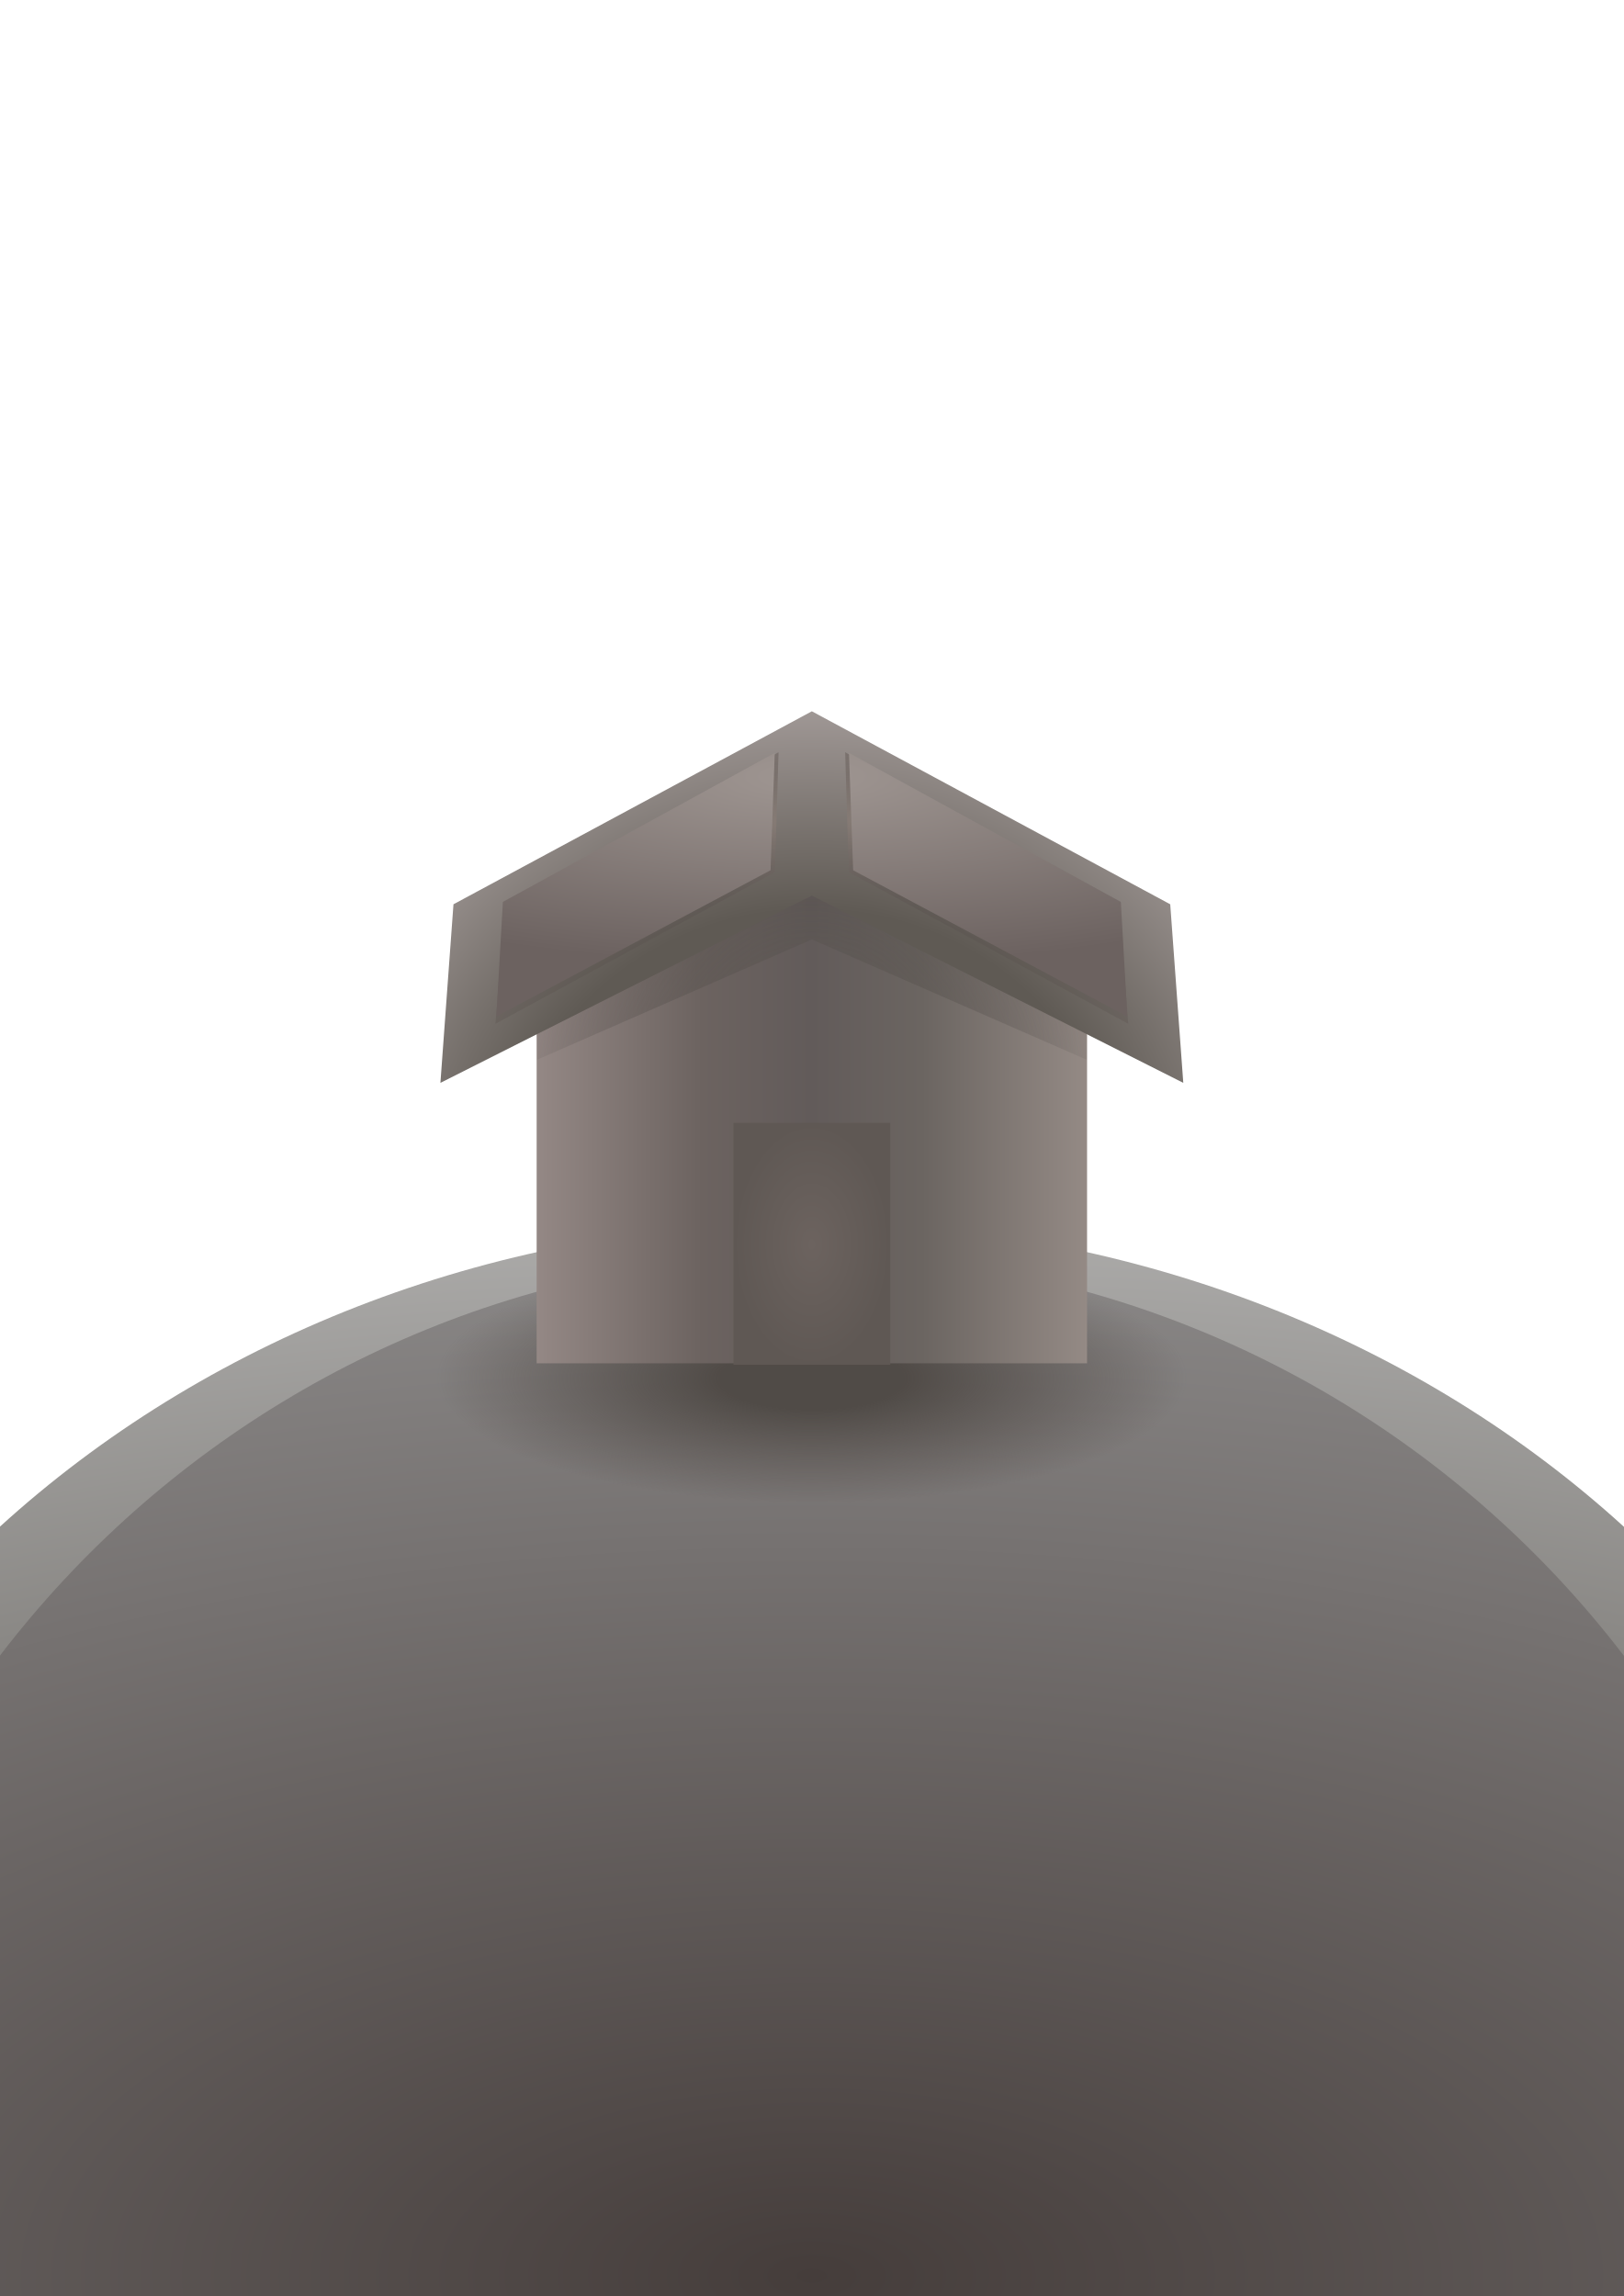
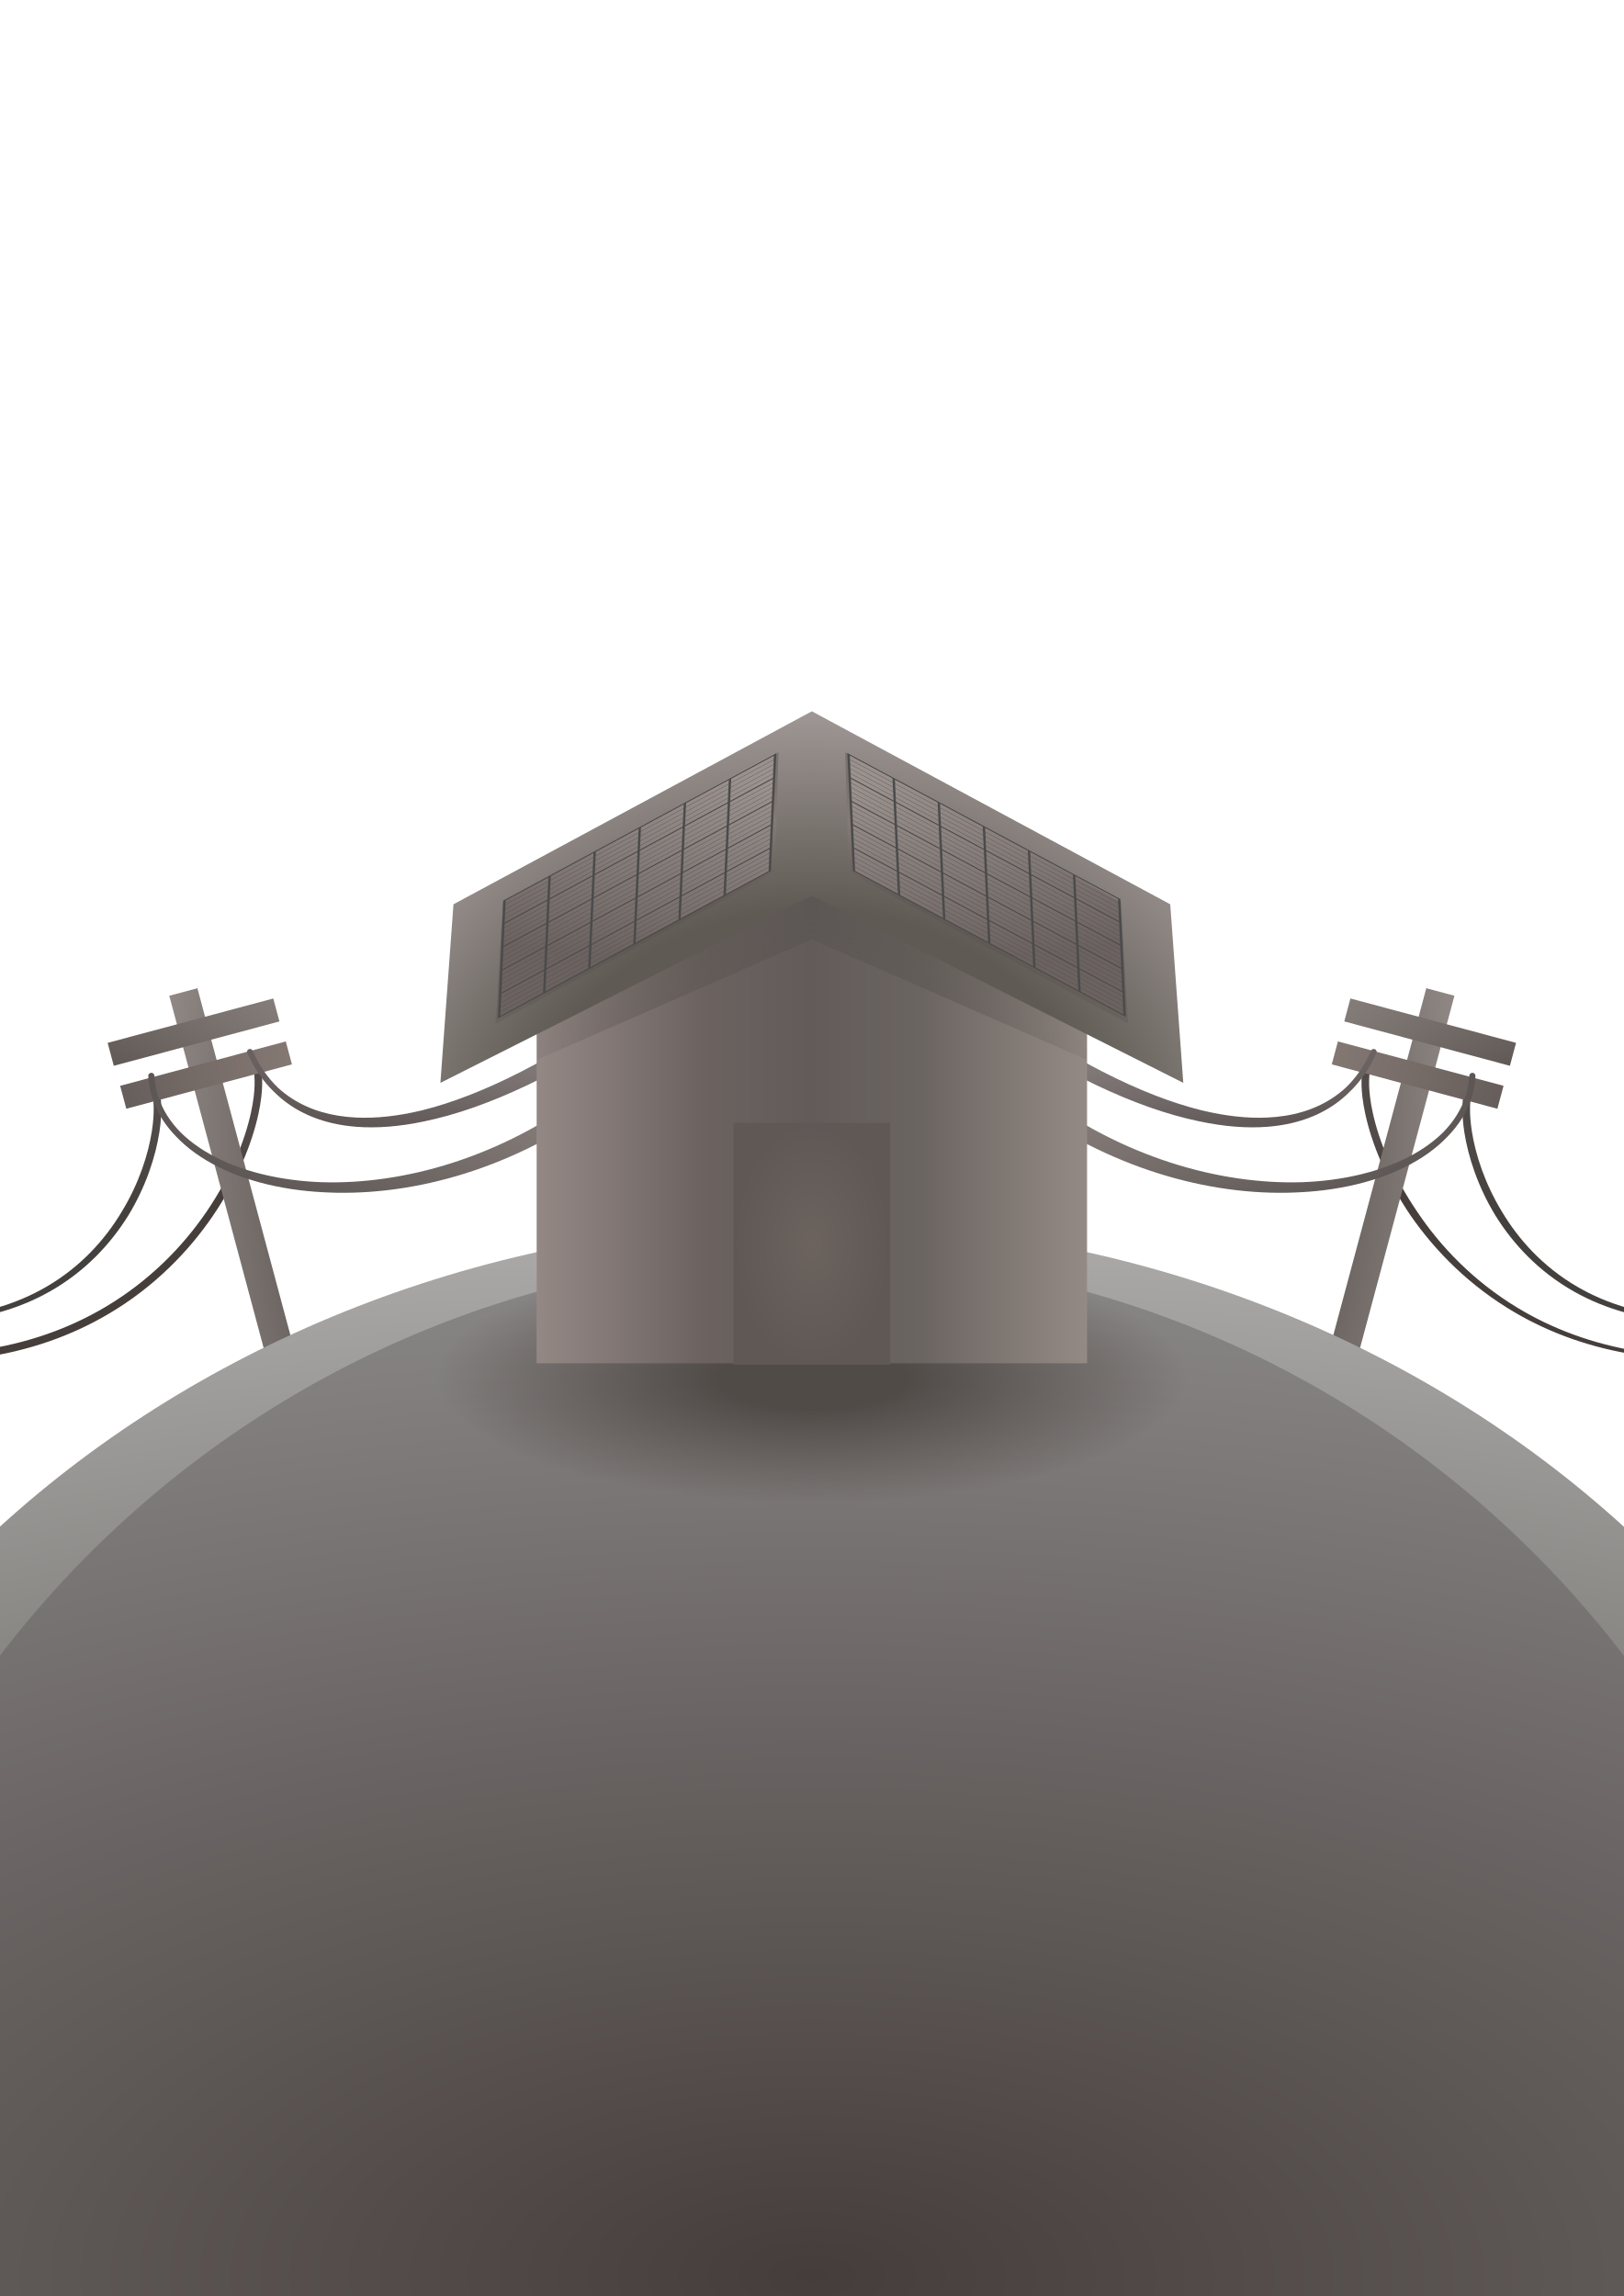
<svg xmlns="http://www.w3.org/2000/svg" xmlns:xlink="http://www.w3.org/1999/xlink" width="210mm" height="297mm" viewBox="0 0 210 297" version="1.1" id="svg1">
-   <defs>
+   <defs id="defs1">
+     <linearGradient id="linearGradient49">
+       <stop style="stop-color:#514a48;stop-opacity:1;" offset="0.751" id="stop50" />
+       <stop style="stop-color:#463e3b;stop-opacity:1;" offset="1" id="stop51" />
+     </linearGradient>
+     <linearGradient id="linearGradient48">
+       <stop style="stop-color:#514c49;stop-opacity:1;" offset="0.746" id="stop48" />
+       <stop style="stop-color:#43403d;stop-opacity:1;" offset="1" id="stop49" />
+     </linearGradient>
+     <linearGradient id="linearGradient45">
+       <stop style="stop-color:#a19691;stop-opacity:1;" offset="0" id="stop46" />
+       <stop style="stop-color:#5c5654;stop-opacity:1;" offset="1" id="stop47" />
+     </linearGradient>
+     <linearGradient id="linearGradient44">
+       <stop style="stop-color:#9d9795;stop-opacity:1;" offset="0" id="stop44" />
+       <stop style="stop-color:#5e5654;stop-opacity:1;" offset="1" id="stop45" />
+     </linearGradient>
+     <linearGradient id="linearGradient38">
+       <stop style="stop-color:#857d7a;stop-opacity:1;" offset="0.4" id="stop39" />
+       <stop style="stop-color:#5f5855;stop-opacity:1;" offset="0.604" id="stop40" />
+     </linearGradient>
+     <linearGradient id="linearGradient36">
+       <stop style="stop-color:#897c77;stop-opacity:1;" offset="0.397" id="stop37" />
+       <stop style="stop-color:#5f5855;stop-opacity:1;" offset="0.602" id="stop38" />
+     </linearGradient>
+     <linearGradient id="linearGradient35">
+       <stop style="stop-color:#524c49;stop-opacity:1;" offset="0.398" id="stop35" />
+       <stop style="stop-color:#9e9592;stop-opacity:1;" offset="0.597" id="stop36" />
+     </linearGradient>
+     <linearGradient id="linearGradient32">
+       <stop style="stop-color:#b6b2af;stop-opacity:1;" offset="0" id="stop32" />
+       <stop style="stop-color:#857978;stop-opacity:1;" offset="1" id="stop33" />
+     </linearGradient>
+     <linearGradient id="linearGradient23">
+       <stop style="stop-color:#6a6562;stop-opacity:1;" offset="0" id="stop30" />
+       <stop style="stop-color:#bebebe;stop-opacity:1;" offset="1" id="stop31" />
+     </linearGradient>
+     <linearGradient id="linearGradient13">
+       <stop style="stop-color:#504949;stop-opacity:1;" offset="0" id="stop14" />
+       <stop style="stop-color:#6c6361;stop-opacity:1;" offset="1" id="stop20" />
+     </linearGradient>
+     <linearGradient id="linearGradient11">
+       <stop style="stop-color:#9a9a9a;stop-opacity:1;" offset="0" id="stop12" />
+       <stop style="stop-color:#877776;stop-opacity:1;" offset="1" id="stop13" />
+     </linearGradient>
+     <linearGradient id="linearGradient9">
+       <stop style="stop-color:#808080;stop-opacity:0;" offset="0.295" id="stop10" />
+       <stop style="stop-color:#a3958f;stop-opacity:1;" offset="1" id="stop11" />
+     </linearGradient>
+     <linearGradient id="linearGradient5">
+       <stop style="stop-color:#cfcbca;stop-opacity:1;" offset="0" id="stop7" />
+       <stop style="stop-color:#a1958f;stop-opacity:1;" offset="1" id="stop9" />
+     </linearGradient>
    <linearGradient id="linearGradient29">
      <stop style="stop-color:#887d77;stop-opacity:1;" offset="0" id="stop28" />
      <stop style="stop-color:#524a48;stop-opacity:0.252;" offset="1" id="stop29" />
    </linearGradient>
    <linearGradient id="linearGradient25">
      <stop style="stop-color:#9f9692;stop-opacity:1;" offset="0" id="stop26" />
      <stop style="stop-color:#6c6260;stop-opacity:1;" offset="1" id="stop27" />
    </linearGradient>
    <linearGradient id="linearGradient24">
      <stop style="stop-color:#6c6860;stop-opacity:0.9;" offset="0" id="stop23" />
      <stop style="stop-color:#433d3c;stop-opacity:0;" offset="1" id="stop24" />
    </linearGradient>
    <linearGradient id="linearGradient19">
      <stop style="stop-color:#6c635f;stop-opacity:1;" offset="0" id="stop22" />
      <stop style="stop-color:#5f5854;stop-opacity:1;" offset="1" id="stop21" />
    </linearGradient>
    <linearGradient id="linearGradient18">
      <stop style="stop-color:#504b47;stop-opacity:1;" offset="0.246" id="stop18" />
      <stop style="stop-color:#524a46;stop-opacity:0;" offset="1" id="stop19" />
    </linearGradient>
    <linearGradient id="linearGradient17">
      <stop style="stop-color:#45413b;stop-opacity:1;" offset="0" id="stop16" />
      <stop style="stop-color:#cdcdcd;stop-opacity:1;" offset="1" id="stop17" />
    </linearGradient>
    <linearGradient id="linearGradient6">
      <stop style="stop-color:#5f5a54;stop-opacity:1;" offset="0.501" id="stop15" />
      <stop style="stop-color:#b8afae;stop-opacity:1;" offset="1" id="stop8" />
    </linearGradient>
    <linearGradient id="linearGradient2">
      <stop style="stop-color:#948885;stop-opacity:1;" offset="0" id="stop3" />
      <stop style="stop-color:#6c6360;stop-opacity:1;" offset="0.3" id="stop5" />
      <stop style="stop-color:#625b5a;stop-opacity:1;" offset="0.499" id="stop25" />
      <stop style="stop-color:#6b6561;stop-opacity:1;" offset="0.7" id="stop6" />
      <stop style="stop-color:#948a85;stop-opacity:1;" offset="1" id="stop4" />
    </linearGradient>
    <linearGradient id="linearGradient1">
      <stop style="stop-color:#453d3b;stop-opacity:1;" offset="0" id="stop1" />
      <stop style="stop-color:#a6a6a6;stop-opacity:1;" offset="1" id="stop2" />
    </linearGradient>
    <radialGradient xlink:href="#linearGradient1" id="radialGradient2" cx="-0.874" cy="518.892" fx="-0.874" fy="518.892" r="732.914" gradientUnits="userSpaceOnUse" gradientTransform="matrix(3.067423,0,0,1.426778,1.80601,-221.4517)" />
    <linearGradient xlink:href="#linearGradient2" id="linearGradient4" x1="158.114" y1="466.488" x2="427.169" y2="466.488" gradientUnits="userSpaceOnUse" />
    <radialGradient xlink:href="#linearGradient6" id="radialGradient15" cx="411.539" cy="643.796" fx="411.539" fy="643.796" r="229.434" gradientTransform="matrix(1.379635,0,0,1.263598,-156.2345,-274.1769)" gradientUnits="userSpaceOnUse" />
    <radialGradient xlink:href="#linearGradient17" id="radialGradient2-0" cx="-0.874" cy="518.892" fx="-0.874" fy="518.892" r="732.914" gradientUnits="userSpaceOnUse" gradientTransform="matrix(2.829547,0,0,1.328829,1.598212,-170.6267)" />
    <radialGradient xlink:href="#linearGradient18" id="radialGradient19" cx="269.934" cy="646.112" fx="269.934" fy="646.112" r="122.304" gradientUnits="userSpaceOnUse" />
    <radialGradient xlink:href="#linearGradient19" id="radialGradient22" cx="397.488" cy="608.432" fx="397.488" fy="608.432" r="36.135" gradientTransform="matrix(1,0,0,1.863248,0,-525.2276)" gradientUnits="userSpaceOnUse" />
    <radialGradient xlink:href="#linearGradient24" id="radialGradient15-4" cx="411.539" cy="643.796" fx="411.539" fy="643.796" r="229.434" gradientTransform="matrix(0.7522681,0,0,1.16317,101.9514,-209.5216)" gradientUnits="userSpaceOnUse" />
    <radialGradient xlink:href="#linearGradient25" id="radialGradient27" cx="396.063" cy="296.697" fx="395.319" fy="309.022" r="154.002" gradientTransform="matrix(2.187249,0,0,0.6458192,-471.1601,180.6709)" gradientUnits="userSpaceOnUse" />
    <radialGradient xlink:href="#linearGradient29" id="radialGradient27-9" cx="397.627" cy="307.84" fx="397.627" fy="326.606" r="154.002" gradientTransform="matrix(2.187249,0,0,0.3513249,-471.1601,286.9638)" gradientUnits="userSpaceOnUse" />
+     <radialGradient xlink:href="#linearGradient5" id="radialGradient9" cx="252.021" cy="464.509" fx="252.021" fy="464.509" r="76.594" gradientUnits="userSpaceOnUse" />
+     <radialGradient xlink:href="#linearGradient9" id="radialGradient11" cx="65.063" cy="122.151" fx="65.063" fy="122.151" r="31.298" gradientUnits="userSpaceOnUse" />
+     <radialGradient xlink:href="#linearGradient11" id="radialGradient13" cx="337.724" cy="517.013" fx="337.724" fy="517.013" r="57.289" gradientTransform="matrix(1,0,0,1.261523,0,-135.2109)" gradientUnits="userSpaceOnUse" />
+     <radialGradient xlink:href="#linearGradient13" id="radialGradient20" cx="337.724" cy="516.972" fx="337.724" fy="516.972" r="57.289" gradientTransform="matrix(1,0,0,1.254144,0,-131.3856)" gradientUnits="userSpaceOnUse" />
+     <linearGradient xlink:href="#linearGradient23" id="linearGradient31" x1="406.204" y1="655.145" x2="406.204" y2="536.823" gradientUnits="userSpaceOnUse" />
+     <radialGradient xlink:href="#linearGradient32" id="radialGradient33" cx="57.201" cy="138.1" fx="57.201" fy="138.1" r="3.432" gradientUnits="userSpaceOnUse" />
+     <radialGradient xlink:href="#linearGradient35" id="radialGradient36" cx="401.09" cy="633.819" fx="401.09" fy="633.819" r="303.407" gradientTransform="matrix(1.806022,-0.483922,0.6027375,2.249447,-701.7695,-617.9699)" gradientUnits="userSpaceOnUse" />
+     <radialGradient xlink:href="#linearGradient36" id="radialGradient38" cx="-372.752" cy="807.655" fx="-372.752" fy="807.655" r="417.573" gradientTransform="matrix(1.792718,-0.4803573,0.1624265,0.606184,157.0756,210.5864)" gradientUnits="userSpaceOnUse" />
+     <radialGradient xlink:href="#linearGradient38" id="radialGradient40" cx="328.443" cy="476.772" fx="328.443" fy="476.772" r="425.123" gradientTransform="matrix(1.892144,-0.5069984,0.09842429,0.3673245,-349.5831,570.1585)" gradientUnits="userSpaceOnUse" />
+     <radialGradient xlink:href="#linearGradient44" id="radialGradient45" cx="400.342" cy="97.072" fx="400.342" fy="97.072" r="276.085" gradientTransform="matrix(1.23256,0,0,0.2102368,-92.29149,487.4603)" gradientUnits="userSpaceOnUse" />
+     <radialGradient xlink:href="#linearGradient45" id="radialGradient47" cx="396.85" cy="365.407" fx="396.85" fy="365.407" r="324.373" gradientTransform="matrix(1,0,0,0.2667968,0,439.3135)" gradientUnits="userSpaceOnUse" />
+     <radialGradient xlink:href="#linearGradient48" id="radialGradient49" cx="396.85" cy="404.899" fx="396.85" fy="404.899" r="439.531" gradientTransform="matrix(0.9940376,0,0,0.2354222,2.366189,430.1505)" gradientUnits="userSpaceOnUse" />
+     <radialGradient xlink:href="#linearGradient49" id="radialGradient51" cx="396.85" cy="324.408" fx="396.85" fy="324.408" r="431.623" gradientTransform="matrix(1,0,0,0.1181404,0,498.1797)" gradientUnits="userSpaceOnUse" />
  </defs>
-   <g id="layer1">
-     <path style="fill:url(#radialGradient2-0);stroke:none;stroke-width:3.984;stroke-linecap:round;stroke-miterlimit:2.1" id="path1-8" transform="matrix(0.2003662,0,0,0.1785132,105.175,196.3118)" d="M 732.04,518.892 A 732.914,732.914 0 0 1 -0.874,1251.806 732.914,732.914 0 0 1 -733.787,518.892 732.914,732.914 0 0 1 -0.874,-214.021 732.914,732.914 0 0 1 732.04,518.891" />
-     <path style="fill:url(#radialGradient2);stroke:none;stroke-width:3.984;stroke-linecap:round;stroke-miterlimit:2.1" id="path1" transform="matrix(0.1802971,0,0,0.1802971,105.1575,200.8381)" d="M 732.04,518.892 A 732.914,732.914 0 0 1 -0.874,1251.806 732.914,732.914 0 0 1 -733.787,518.892 732.914,732.914 0 0 1 -0.874,-214.021 732.914,732.914 0 0 1 732.04,518.891" />
-   </g>
-   <g id="layer3">
-     <circle style="fill:url(#radialGradient19);stroke:none;stroke-width:3.984;stroke-linecap:round;stroke-miterlimit:2.1" id="path17" transform="matrix(0.396875,0,0,0.1320542,-2.129979,92.98304)" r="122.304" cy="646.112" cx="269.934" />
-     <rect style="fill:url(#linearGradient4);stroke:none;stroke-width:3.984;stroke-linecap:round;stroke-miterlimit:2.1" id="rect2" width="269.055" height="253.255" x="158.114" y="340.763" transform="matrix(0.2645833,0,0,0.255993,27.57199,24.28649)" rx="0" ry="0" />
-     <rect style="fill:url(#radialGradient22);stroke:none;stroke-width:3.984;stroke-linecap:round;stroke-miterlimit:2.1" id="rect19" width="72.271" height="133.916" x="361.353" y="541.103" transform="matrix(0.2805738,0,0,0.233688,-6.524817,18.79774)" />
-     <path style="display:inline;fill:url(#radialGradient15-4);stroke:none;stroke-width:3.984;stroke-linecap:round;stroke-miterlimit:2.1" d="M 411.539,280.602 264.127,396.557 v 69.611 l 147.412,-64.537 147.414,64.537 v -69.611 z" id="path2-1" transform="matrix(0.2412237,0,0,0.2412237,5.727021,24.63826)" />
-     <path style="display:inline;fill:url(#radialGradient15);stroke:none;stroke-width:3.984;stroke-linecap:round;stroke-miterlimit:2.1;stroke-dasharray:none" d="M 411.539,289.609 222.938,391.193 216.066,485.186 411.539,386.625 607.014,485.186 600.143,391.193 Z" id="path2" transform="matrix(0.245757,0,0,0.245757,3.861206,20.83544)" />
-     <path style="fill:url(#radialGradient27-9);stroke:none;stroke-width:3.7;stroke-linecap:round;stroke-miterlimit:2.1;stroke-dasharray:none" d="m 248.109,444.874 134.097,-76.765 -1.791,58.648 -136.583,74.133 z m 300.744,0 -134.097,-76.765 1.791,58.648 136.583,74.133 z" id="path25-2" transform="matrix(0.2645833,0,0,0.2645833,-0.4313317,-0.09564009)" />
-     <path style="fill:url(#radialGradient27);stroke:none;stroke-width:3.7;stroke-linecap:round;stroke-miterlimit:2.1;stroke-dasharray:none" d="m 245.816,440.943 132.896,-72.834 -2.05,57.364 -134.031,71.486 z m 302.07,0 -132.896,-72.834 2.05,57.364 134.031,71.486 z" id="path25" transform="scale(0.2645833)" />
+   <g id="layer2" style="display:inline">
+     <g id="layer4" style="display:inline">
+       <path style="display:inline;fill:url(#radialGradient49);fill-rule:nonzero;stroke:none;stroke-width:3.7;stroke-linecap:round;stroke-miterlimit:2.1" d="m 718.416,527.865 c -0.492,0.54 -0.915,1.17 -1.279,1.858 -0.364,0.69 -0.678,1.455 -0.946,2.28 -0.534,1.646 -0.905,3.587 -1.115,5.75 -0.025,0.259 -0.048,0.522 -0.069,0.788 -0.048,0.618 -0.084,1.255 -0.107,1.909 -0.013,0.352 -0.022,0.71 -0.027,1.073 -0.024,1.588 0.022,3.274 0.14,5.044 0.144,2.165 0.397,4.459 0.766,6.856 0.921,5.991 2.564,12.645 5.049,19.564 2.484,6.92 5.813,14.115 10.108,21.185 8.718,14.071 21.273,27.584 38.597,37.338 15.256,8.589 34.16,14.237 57.331,14.829 3.139,0.098 6.357,0.102 9.656,0.009 1.377,-0.039 1.319,-2.105 -0.058,-2.066 -3.259,0.092 -6.436,0.087 -9.533,-0.009 -22.848,-0.838 -41.282,-6.652 -55.988,-15.22 -16.698,-9.729 -28.653,-23.045 -36.842,-36.802 -4.158,-6.844 -7.382,-13.813 -9.788,-20.514 -2.406,-6.702 -3.99,-13.126 -4.874,-18.876 -0.353,-2.299 -0.594,-4.488 -0.731,-6.541 -0.112,-1.678 -0.154,-3.264 -0.132,-4.743 0.005,-0.338 0.013,-0.669 0.025,-0.995 0.022,-0.606 0.055,-1.191 0.099,-1.755 0.019,-0.243 0.04,-0.482 0.063,-0.716 0.192,-1.974 0.521,-3.639 0.952,-4.966 0.215,-0.662 0.45,-1.225 0.698,-1.694 0.248,-0.47 0.5,-0.829 0.742,-1.094 1.662,-1.823 -1.073,-4.316 -2.735,-2.493 z m -643.13,0 c 0.492,0.54 0.915,1.17 1.279,1.858 0.364,0.69 0.678,1.455 0.946,2.28 0.534,1.646 0.905,3.587 1.115,5.75 0.025,0.259 0.048,0.522 0.069,0.788 0.048,0.618 0.084,1.255 0.107,1.909 0.013,0.352 0.022,0.71 0.027,1.073 0.024,1.588 -0.022,3.274 -0.14,5.044 -0.144,2.165 -0.397,4.459 -0.766,6.856 -0.921,5.991 -2.564,12.645 -5.049,19.564 -2.484,6.92 -5.813,14.115 -10.108,21.185 -8.718,14.071 -21.273,27.584 -38.597,37.338 -15.256,8.589 -34.16,14.237 -57.331,14.829 -3.139,0.098 -6.357,0.102 -9.656,0.009 -1.377,-0.039 -1.319,-2.105 0.058,-2.066 3.259,0.092 6.436,0.087 9.533,-0.009 22.848,-0.838 41.282,-6.652 55.988,-15.22 16.698,-9.729 28.653,-23.045 36.842,-36.802 4.158,-6.844 7.382,-13.813 9.788,-20.514 2.406,-6.702 3.99,-13.126 4.874,-18.876 0.353,-2.299 0.594,-4.488 0.731,-6.541 0.112,-1.678 0.154,-3.264 0.132,-4.743 -0.005,-0.338 -0.013,-0.669 -0.025,-0.995 -0.022,-0.606 -0.055,-1.191 -0.099,-1.755 -0.019,-0.243 -0.04,-0.482 -0.063,-0.716 -0.192,-1.974 -0.521,-3.639 -0.952,-4.966 -0.215,-0.662 -0.45,-1.225 -0.698,-1.694 -0.248,-0.47 -0.5,-0.829 -0.742,-1.094 -1.662,-1.823 1.073,-4.316 2.735,-2.493 z" id="path44" transform="scale(0.2645833)" />
+       <path style="display:inline;fill:url(#radialGradient51);fill-rule:nonzero;stroke:none;stroke-width:3.7;stroke-linecap:round;stroke-miterlimit:2.1;stroke-opacity:1" d="m 670.073,514.368 c -0.689,0.586 -1.282,1.294 -1.79,2.091 -0.507,0.797 -0.934,1.691 -1.288,2.661 -0.706,1.935 -1.146,4.233 -1.342,6.801 -0.236,3.088 -0.125,6.629 0.337,10.513 0.308,2.592 0.774,5.346 1.4,8.231 1.566,7.21 4.143,15.262 7.812,23.693 3.67,8.432 8.439,17.253 14.394,25.997 12.059,17.392 28.83,34.421 50.987,47.365 16.972,9.914 37.083,17.419 60.631,20.867 7.187,1.094 14.699,1.811 22.544,2.102 a 0.91,0.91 90 0 0 0.068,-1.818 c -7.778,-0.288 -15.22,-0.999 -22.338,-2.082 -23.273,-3.681 -43.016,-11.358 -59.56,-21.334 -21.598,-13.024 -37.78,-29.989 -49.274,-47.181 -5.821,-8.548 -10.479,-17.166 -14.059,-25.391 -3.581,-8.227 -6.079,-16.048 -7.589,-23.001 -0.604,-2.78 -1.049,-5.417 -1.342,-7.883 -0.44,-3.702 -0.536,-6.997 -0.322,-9.794 0.179,-2.336 0.57,-4.282 1.129,-5.814 0.278,-0.763 0.593,-1.408 0.933,-1.943 0.34,-0.533 0.699,-0.948 1.067,-1.26 a 1.85,1.85 90 0 0 -2.398,-2.818 z m -548.843,2.818 c 0.367,0.313 0.727,0.727 1.067,1.26 0.34,0.534 0.655,1.18 0.933,1.943 0.559,1.532 0.95,3.478 1.129,5.814 0.214,2.797 0.118,6.092 -0.322,9.794 -0.293,2.465 -0.738,5.102 -1.342,7.883 -1.51,6.953 -4.008,14.774 -7.589,23.001 -3.58,8.225 -8.238,16.843 -14.059,25.391 -11.643,17.097 -27.929,33.895 -49.546,46.724 -4.324,2.566 -8.861,4.974 -13.618,7.193 -19.023,8.877 -41.579,14.76 -68.042,15.741 a 1.85,1.85 90 0 0 0.137,3.698 c 26.945,-0.999 49.987,-6.995 69.47,-16.086 4.869,-2.272 9.515,-4.737 13.942,-7.365 22.139,-13.139 38.806,-30.336 50.715,-47.823 5.955,-8.744 10.723,-17.565 14.394,-25.997 3.67,-8.43 6.247,-16.483 7.812,-23.693 0.626,-2.885 1.092,-5.639 1.4,-8.231 0.462,-3.884 0.573,-7.425 0.337,-10.513 -0.196,-2.568 -0.636,-4.866 -1.342,-6.801 -0.354,-0.971 -0.781,-1.865 -1.288,-2.661 -0.508,-0.797 -1.101,-1.505 -1.79,-2.091 a 1.85,1.85 90 0 0 -2.398,2.818 z" id="path43" transform="scale(0.2645833)" />
+       <path style="fill:url(#radialGradient36);stroke-width:3.7;stroke-linecap:round;stroke-miterlimit:2.1" id="rect1" width="14.246" height="225.377" x="675.887" y="465.805" transform="matrix(0.2555679,0.0684792,-0.0684792,0.2555679,43.63027,-37.49801)" d="m 675.887,465.805 h 14.246 v 225.377 h -14.246 z m -580.23,155.472 -12.337,7.123 112.689,195.183 12.337,-7.123 z" />
+       <path style="display:inline;fill:url(#radialGradient38);stroke-width:3.7;stroke-linecap:round;stroke-miterlimit:2.1" id="rect3-2" width="107.173" height="14.85" x="-62.352" y="787.88" transform="matrix(0.1998877,0.05355973,-0.05355973,0.1998877,227.6998,-19.43324)" d="M -62.352,787.88 H 44.821 v 14.85 H -62.352 Z m -635.158,170.19 -92.815,53.587 7.425,12.861 92.815,-53.587 z" />
+       <path style="fill:url(#radialGradient40);stroke-width:3.7;stroke-linecap:round;stroke-miterlimit:2.1" id="rect3" width="107.173" height="14.85" x="645.407" y="497.429" transform="matrix(0.1998877,0.05355973,-0.05355973,0.1998877,72.2885,-4.839152)" d="m 645.407,497.429 h 107.173 v 14.85 H 645.407 Z M -4.851,671.665 -97.666,725.252 -90.24,738.113 2.575,684.526 Z" />
+       <path style="display:inline;fill:url(#radialGradient47);fill-rule:nonzero;stroke:none;stroke-width:3.7;stroke-linecap:round;stroke-miterlimit:2.1;stroke-opacity:1" d="m 718.239,525.93 c -0.358,6.987 -2.522,13.501 -6.238,19.415 -1.798,2.861 -3.961,5.586 -6.464,8.156 -2.718,2.707 -5.816,5.23 -9.258,7.549 -6.662,4.488 -14.612,8.21 -23.583,11.02 -8.971,2.81 -18.956,4.704 -29.679,5.538 -2.165,0.168 -4.36,0.294 -6.583,0.374 -19.801,0.605 -41.739,-2.318 -64.199,-9.568 -21.807,-7.04 -44.093,-18.156 -65.4,-34.076 -3.612,-1.615 -7.237,-3.356 -10.87,-5.23 -1.92,-1.549 -4.243,1.331 -2.323,2.88 2.646,3.192 5.348,6.303 8.103,9.33 22.455,15.989 45.801,26.907 68.496,33.57 23.371,6.861 46.064,9.213 66.419,7.942 2.287,-0.13 4.545,-0.306 6.772,-0.526 11.027,-1.091 21.295,-3.274 30.514,-6.406 9.219,-3.132 17.398,-7.214 24.238,-12.105 3.535,-2.527 6.713,-5.271 9.492,-8.21 2.639,-2.71 4.935,-5.599 6.853,-8.651 3.971,-6.321 6.306,-13.325 6.692,-20.851 0.102,-1.988 -2.88,-2.141 -2.982,-0.153 z m -642.777,0 c 0.358,6.987 2.522,13.501 6.238,19.415 1.798,2.861 3.961,5.586 6.464,8.156 2.718,2.707 5.816,5.23 9.258,7.549 6.662,4.488 14.612,8.21 23.583,11.02 8.971,2.81 18.956,4.704 29.679,5.538 2.165,0.168 4.36,0.294 6.583,0.374 19.801,0.605 41.739,-2.318 64.199,-9.568 21.807,-7.04 44.093,-18.156 65.4,-34.076 3.612,-1.615 7.237,-3.356 10.87,-5.23 1.92,-1.549 4.243,1.331 2.323,2.88 -2.646,3.192 -5.348,6.303 -8.103,9.33 -22.455,15.989 -45.801,26.907 -68.496,33.57 -23.371,6.861 -46.064,9.213 -66.419,7.942 -2.287,-0.13 -4.545,-0.306 -6.772,-0.526 -11.027,-1.091 -21.295,-3.274 -30.514,-6.406 -9.219,-3.132 -17.398,-7.214 -24.238,-12.105 -3.535,-2.527 -6.713,-5.271 -9.492,-8.21 -2.639,-2.71 -4.935,-5.599 -6.853,-8.651 -3.971,-6.321 -6.306,-13.325 -6.692,-20.851 -0.102,-1.988 2.88,-2.141 2.982,-0.153 z" id="path6" transform="scale(0.2645833)" />
+       <path style="fill:url(#radialGradient45);fill-rule:nonzero;stroke:none;stroke-width:3.7;stroke-linecap:round;stroke-miterlimit:2.1;stroke-opacity:1" d="m 518.537,519.288 v 0 c 0.904,1.283 1.808,2.557 2.711,3.821 19.353,10.374 37.083,17.674 53.11,22.199 4.033,1.139 7.959,2.101 11.775,2.893 12.301,2.623 23.481,3.465 33.482,2.678 13.114,-1.033 24.159,-4.864 33.012,-11.091 2.552,-1.795 4.917,-3.786 7.094,-5.96 5.474,-5.247 9.841,-11.643 13.08,-19.031 0.749,-1.71 -1.815,-2.834 -2.564,-1.124 -3.104,7.081 -7.268,13.164 -12.453,18.134 -2.149,1.972 -4.461,3.755 -6.933,5.343 -8.548,5.491 -19.066,8.686 -31.513,9.235 -9.514,0.42 -20.179,-0.704 -31.982,-3.558 -3.652,-0.906 -7.411,-1.977 -11.278,-3.219 -15.363,-4.937 -32.412,-12.575 -51.093,-23.247 -1.527,-0.08 -3.067,-0.176 -4.62,-0.288 -2.145,-1.218 -3.972,2 -1.827,3.218 z m -243.374,0 v 0 c -0.904,1.283 -1.808,2.557 -2.711,3.821 -19.353,10.374 -37.083,17.674 -53.11,22.199 -4.033,1.139 -7.959,2.101 -11.775,2.893 -12.301,2.623 -23.481,3.465 -33.482,2.678 -13.114,-1.033 -24.159,-4.864 -33.012,-11.091 -2.552,-1.795 -4.917,-3.786 -7.094,-5.96 -5.474,-5.247 -9.841,-11.643 -13.08,-19.031 -0.749,-1.71 1.815,-2.834 2.564,-1.124 3.104,7.081 7.268,13.164 12.453,18.134 2.149,1.972 4.461,3.755 6.933,5.343 8.548,5.491 19.066,8.686 31.513,9.235 9.514,0.42 20.179,-0.704 31.982,-3.558 3.652,-0.906 7.411,-1.977 11.278,-3.219 15.363,-4.937 32.412,-12.575 51.093,-23.247 1.527,-0.08 3.067,-0.176 4.62,-0.288 2.145,-1.218 3.972,2 1.827,3.218 z" id="path5" transform="scale(0.2645833)" />
+     </g>
+     <g id="layer1">
+       <path style="fill:url(#radialGradient2-0);stroke:none;stroke-width:3.984;stroke-linecap:round;stroke-miterlimit:2.1" id="path1-8" transform="matrix(0.2003662,0,0,0.1785132,105.175,196.3118)" d="M 732.04,518.892 A 732.914,732.914 0 0 1 -0.874,1251.806 732.914,732.914 0 0 1 -733.787,518.892 732.914,732.914 0 0 1 -0.874,-214.021 732.914,732.914 0 0 1 732.04,518.891" />
+       <path style="fill:url(#radialGradient2);stroke:none;stroke-width:3.984;stroke-linecap:round;stroke-miterlimit:2.1" id="path1" transform="matrix(0.1802971,0,0,0.1802971,105.1575,200.8381)" d="M 732.04,518.892 A 732.914,732.914 0 0 1 -0.874,1251.806 732.914,732.914 0 0 1 -733.787,518.892 732.914,732.914 0 0 1 -0.874,-214.021 732.914,732.914 0 0 1 732.04,518.891" />
+     </g>
+     <g id="layer3">
+       <circle style="fill:url(#radialGradient19);stroke:none;stroke-width:3.984;stroke-linecap:round;stroke-miterlimit:2.1" id="path17" transform="matrix(0.396875,0,0,0.1320542,-2.129979,92.98304)" r="122.304" cy="646.112" cx="269.934" />
+       <rect style="fill:url(#linearGradient4);stroke:none;stroke-width:3.984;stroke-linecap:round;stroke-miterlimit:2.1" id="rect2" width="269.055" height="253.255" x="158.114" y="340.763" transform="matrix(0.2645833,0,0,0.255993,27.57199,24.28649)" rx="0" ry="0" />
+       <rect style="fill:url(#radialGradient22);stroke:none;stroke-width:3.984;stroke-linecap:round;stroke-miterlimit:2.1" id="rect19" width="72.271" height="133.916" x="361.353" y="541.103" transform="matrix(0.2805738,0,0,0.233688,-6.524817,18.79774)" />
+       <path style="display:inline;fill:url(#radialGradient15-4);stroke:none;stroke-width:3.984;stroke-linecap:round;stroke-miterlimit:2.1" d="M 411.539,280.602 264.127,396.557 v 69.611 l 147.412,-64.537 147.414,64.537 v -69.611 z" id="path2-1" transform="matrix(0.2412237,0,0,0.2412237,5.727021,24.63826)" />
+       <path style="display:inline;fill:url(#radialGradient15);stroke:none;stroke-width:3.984;stroke-linecap:round;stroke-miterlimit:2.1;stroke-dasharray:none" d="M 411.539,289.609 222.938,391.193 216.066,485.186 411.539,386.625 607.014,485.186 600.143,391.193 Z" id="path2" transform="matrix(0.245757,0,0,0.245757,3.861206,20.83544)" />
+       <path style="fill:url(#radialGradient27-9);stroke:none;stroke-width:3.7;stroke-linecap:round;stroke-miterlimit:2.1;stroke-dasharray:none" d="m 248.109,444.874 134.097,-76.765 -1.791,58.648 -136.583,74.133 z m 300.744,0 -134.097,-76.765 1.791,58.648 136.583,74.133 z" id="path25-2" transform="matrix(0.2645833,0,0,0.2645833,-0.4313317,-0.09564009)" />
+       <path style="fill:url(#radialGradient27);stroke:none;stroke-width:3.7;stroke-linecap:round;stroke-miterlimit:2.1;stroke-dasharray:none" d="m 245.816,440.943 132.896,-72.834 -2.05,57.364 -134.031,71.486 z m 302.07,0 -132.896,-72.834 2.05,57.364 134.031,71.486 z" id="path25" transform="scale(0.2645833)" />
+       <g transform="matrix(1,-0.00237973,0,1.018114,88.943,82.75105)" id="g84">
+         <g id="g59" transform="matrix(1.166812,-0.6159003,-0.0279116,0.5926483,-23.69643,33.08137)">
+           <path style="fill:none;stroke:#4b4b4b;stroke-width:0.265;stroke-opacity:1" d="M 5,0 V 25" id="path55" />
+           <path style="fill:none;stroke:#4b4b4b;stroke-width:0.265;stroke-opacity:1" d="M 10,0 V 25" id="path56" />
+           <path style="fill:none;stroke:#4b4b4b;stroke-width:0.265;stroke-opacity:1" d="M 15,0 V 25" id="path57" />
+           <path style="fill:none;stroke:#4b4b4b;stroke-width:0.265;stroke-opacity:1" d="M 20,0 V 25" id="path58" />
+           <path style="fill:none;stroke:#4b4b4b;stroke-width:0.265;stroke-opacity:1" d="M 25,0 V 25" id="path59" />
+         </g>
+         <g id="g63" transform="matrix(1.166812,-0.6159003,-0.0279116,0.5926483,-23.69643,33.08137)">
+           <path style="fill:none;stroke:#4b4b4b;stroke-width:0.265;stroke-opacity:1" d="M 0,5 H 30" id="path60" />
+           <path style="fill:none;stroke:#4b4b4b;stroke-width:0.265;stroke-opacity:1" d="M 0,10 H 30" id="path61" />
+           <path style="fill:none;stroke:#4b4b4b;stroke-width:0.265;stroke-opacity:1" d="M 0,15 H 30" id="path62" />
+           <path style="fill:none;stroke:#4b4b4b;stroke-width:0.265;stroke-opacity:1" d="M 0,20 H 30" id="path63" />
+         </g>
+         <g id="g83" transform="matrix(1.166812,-0.6159003,-0.0279116,0.5926483,-23.69643,33.08137)">
+           <path style="fill:none;stroke:#4b4b4b;stroke-width:0.08;stroke-dasharray:none;stroke-opacity:1" d="M 0,1 H 30" id="path64" />
+           <path style="fill:none;stroke:#4b4b4b;stroke-width:0.079;stroke-opacity:1" d="M 0,2 H 30" id="path65" />
+           <path style="fill:none;stroke:#4b4b4b;stroke-width:0.079;stroke-opacity:1" d="M 0,3 H 30" id="path66" />
+           <path style="fill:none;stroke:#4b4b4b;stroke-width:0.079;stroke-opacity:1" d="M 0,4 H 30" id="path67" />
+           <path style="fill:none;stroke:#4b4b4b;stroke-width:0.079;stroke-opacity:1" d="M 0,6 H 30" id="path68" />
+           <path style="fill:none;stroke:#4b4b4b;stroke-width:0.079;stroke-opacity:1" d="M 0,7 H 30" id="path69" />
+           <path style="fill:none;stroke:#4b4b4b;stroke-width:0.079;stroke-opacity:1" d="M 0,8 H 30" id="path70" />
+           <path style="fill:none;stroke:#4b4b4b;stroke-width:0.079;stroke-opacity:1" d="M 0,9 H 30" id="path71" />
+           <path style="fill:none;stroke:#4b4b4b;stroke-width:0.079;stroke-opacity:1" d="M 0,11 H 30" id="path72" />
+           <path style="fill:none;stroke:#4b4b4b;stroke-width:0.079;stroke-opacity:1" d="M 0,12 H 30" id="path73" />
+           <path style="fill:none;stroke:#4b4b4b;stroke-width:0.079;stroke-opacity:1" d="M 0,13 H 30" id="path74" />
+           <path style="fill:none;stroke:#4b4b4b;stroke-width:0.079;stroke-opacity:1" d="M 0,14 H 30" id="path75" />
+           <path style="fill:none;stroke:#4b4b4b;stroke-width:0.079;stroke-opacity:1" d="M 0,16 H 30" id="path76" />
+           <path style="fill:none;stroke:#4b4b4b;stroke-width:0.079;stroke-opacity:1" d="M 0,17 H 30" id="path77" />
+           <path style="fill:none;stroke:#4b4b4b;stroke-width:0.079;stroke-opacity:1" d="M 0,18 H 30" id="path78" />
+           <path style="fill:none;stroke:#4b4b4b;stroke-width:0.079;stroke-opacity:1" d="M 0,19 H 30" id="path79" />
+           <path style="fill:none;stroke:#4b4b4b;stroke-width:0.079;stroke-opacity:1" d="M 0,21 H 30" id="path80" />
+           <path style="fill:none;stroke:#4b4b4b;stroke-width:0.079;stroke-opacity:1" d="M 0,22 H 30" id="path81" />
+           <path style="fill:none;stroke:#4b4b4b;stroke-width:0.079;stroke-opacity:1" d="M 0,23 H 30" id="path82" />
+           <path style="fill:none;stroke:#4b4b4b;stroke-width:0.079;stroke-opacity:1" d="M 0,24 H 30" id="path83" />
+         </g>
+         <path x="0" y="0" width="30" height="25" style="fill:none;stroke:#4b4b4b;stroke-width:0.265;stroke-opacity:1" id="rect83" transform="matrix(1.166812,-0.6159003,-0.0279116,0.5926483,-23.69643,33.08137)" d="M 0,0 H 30 V 25 H 0 Z" />
+       </g>
+       <g transform="matrix(-1,0.00237973,0,1.018114,121.057,82.67462)" id="g41">
+         <g transform="matrix(1.166812,-0.6159003,-0.0279116,0.5926483,-23.69643,33.08137)" id="g12">
+           <path id="path7" d="M 5,0 V 25" style="fill:none;stroke:#4b4b4b;stroke-width:0.265;stroke-opacity:1" />
+           <path id="path8" d="M 10,0 V 25" style="fill:none;stroke:#4b4b4b;stroke-width:0.265;stroke-opacity:1" />
+           <path id="path9" d="M 15,0 V 25" style="fill:none;stroke:#4b4b4b;stroke-width:0.265;stroke-opacity:1" />
+           <path id="path10" d="M 20,0 V 25" style="fill:none;stroke:#4b4b4b;stroke-width:0.265;stroke-opacity:1" />
+           <path id="path12" d="M 25,0 V 25" style="fill:none;stroke:#4b4b4b;stroke-width:0.265;stroke-opacity:1" />
+         </g>
+         <g transform="matrix(1.166812,-0.6159003,-0.0279116,0.5926483,-23.69643,33.08137)" id="g16">
+           <path id="path13" d="M 0,5 H 30" style="fill:none;stroke:#4b4b4b;stroke-width:0.265;stroke-opacity:1" />
+           <path id="path14" d="M 0,10 H 30" style="fill:none;stroke:#4b4b4b;stroke-width:0.265;stroke-opacity:1" />
+           <path id="path15" d="M 0,15 H 30" style="fill:none;stroke:#4b4b4b;stroke-width:0.265;stroke-opacity:1" />
+           <path id="path16" d="M 0,20 H 30" style="fill:none;stroke:#4b4b4b;stroke-width:0.265;stroke-opacity:1" />
+         </g>
+         <g transform="matrix(1.166812,-0.6159003,-0.0279116,0.5926483,-23.69643,33.08137)" id="g40">
+           <path id="path18" d="M 0,1 H 30" style="fill:none;stroke:#4b4b4b;stroke-width:0.08;stroke-dasharray:none;stroke-opacity:1" />
+           <path id="path19" d="M 0,2 H 30" style="fill:none;stroke:#4b4b4b;stroke-width:0.079;stroke-opacity:1" />
+           <path id="path20" d="M 0,3 H 30" style="fill:none;stroke:#4b4b4b;stroke-width:0.079;stroke-opacity:1" />
+           <path id="path22" d="M 0,4 H 30" style="fill:none;stroke:#4b4b4b;stroke-width:0.079;stroke-opacity:1" />
+           <path id="path23" d="M 0,6 H 30" style="fill:none;stroke:#4b4b4b;stroke-width:0.079;stroke-opacity:1" />
+           <path id="path24" d="M 0,7 H 30" style="fill:none;stroke:#4b4b4b;stroke-width:0.079;stroke-opacity:1" />
+           <path id="path26" d="M 0,8 H 30" style="fill:none;stroke:#4b4b4b;stroke-width:0.079;stroke-opacity:1" />
+           <path id="path27" d="M 0,9 H 30" style="fill:none;stroke:#4b4b4b;stroke-width:0.079;stroke-opacity:1" />
+           <path id="path28" d="M 0,11 H 30" style="fill:none;stroke:#4b4b4b;stroke-width:0.079;stroke-opacity:1" />
+           <path id="path29" d="M 0,12 H 30" style="fill:none;stroke:#4b4b4b;stroke-width:0.079;stroke-opacity:1" />
+           <path id="path30" d="M 0,13 H 30" style="fill:none;stroke:#4b4b4b;stroke-width:0.079;stroke-opacity:1" />
+           <path id="path32" d="M 0,14 H 30" style="fill:none;stroke:#4b4b4b;stroke-width:0.079;stroke-opacity:1" />
+           <path id="path33" d="M 0,16 H 30" style="fill:none;stroke:#4b4b4b;stroke-width:0.079;stroke-opacity:1" />
+           <path id="path34" d="M 0,17 H 30" style="fill:none;stroke:#4b4b4b;stroke-width:0.079;stroke-opacity:1" />
+           <path id="path35" d="M 0,18 H 30" style="fill:none;stroke:#4b4b4b;stroke-width:0.079;stroke-opacity:1" />
+           <path id="path36" d="M 0,19 H 30" style="fill:none;stroke:#4b4b4b;stroke-width:0.079;stroke-opacity:1" />
+           <path id="path37" d="M 0,21 H 30" style="fill:none;stroke:#4b4b4b;stroke-width:0.079;stroke-opacity:1" />
+           <path id="path38" d="M 0,22 H 30" style="fill:none;stroke:#4b4b4b;stroke-width:0.079;stroke-opacity:1" />
+           <path id="path39" d="M 0,23 H 30" style="fill:none;stroke:#4b4b4b;stroke-width:0.079;stroke-opacity:1" />
+           <path id="path40" d="M 0,24 H 30" style="fill:none;stroke:#4b4b4b;stroke-width:0.079;stroke-opacity:1" />
+         </g>
+         <path transform="matrix(1.166812,-0.6159003,-0.0279116,0.5926483,-23.69643,33.08137)" id="path41" d="M 0,0 H 30 V 25 H 0 Z" style="fill:none;stroke:#4b4b4b;stroke-width:0.265;stroke-opacity:1" />
+       </g>
+     </g>
  </g>
</svg>
